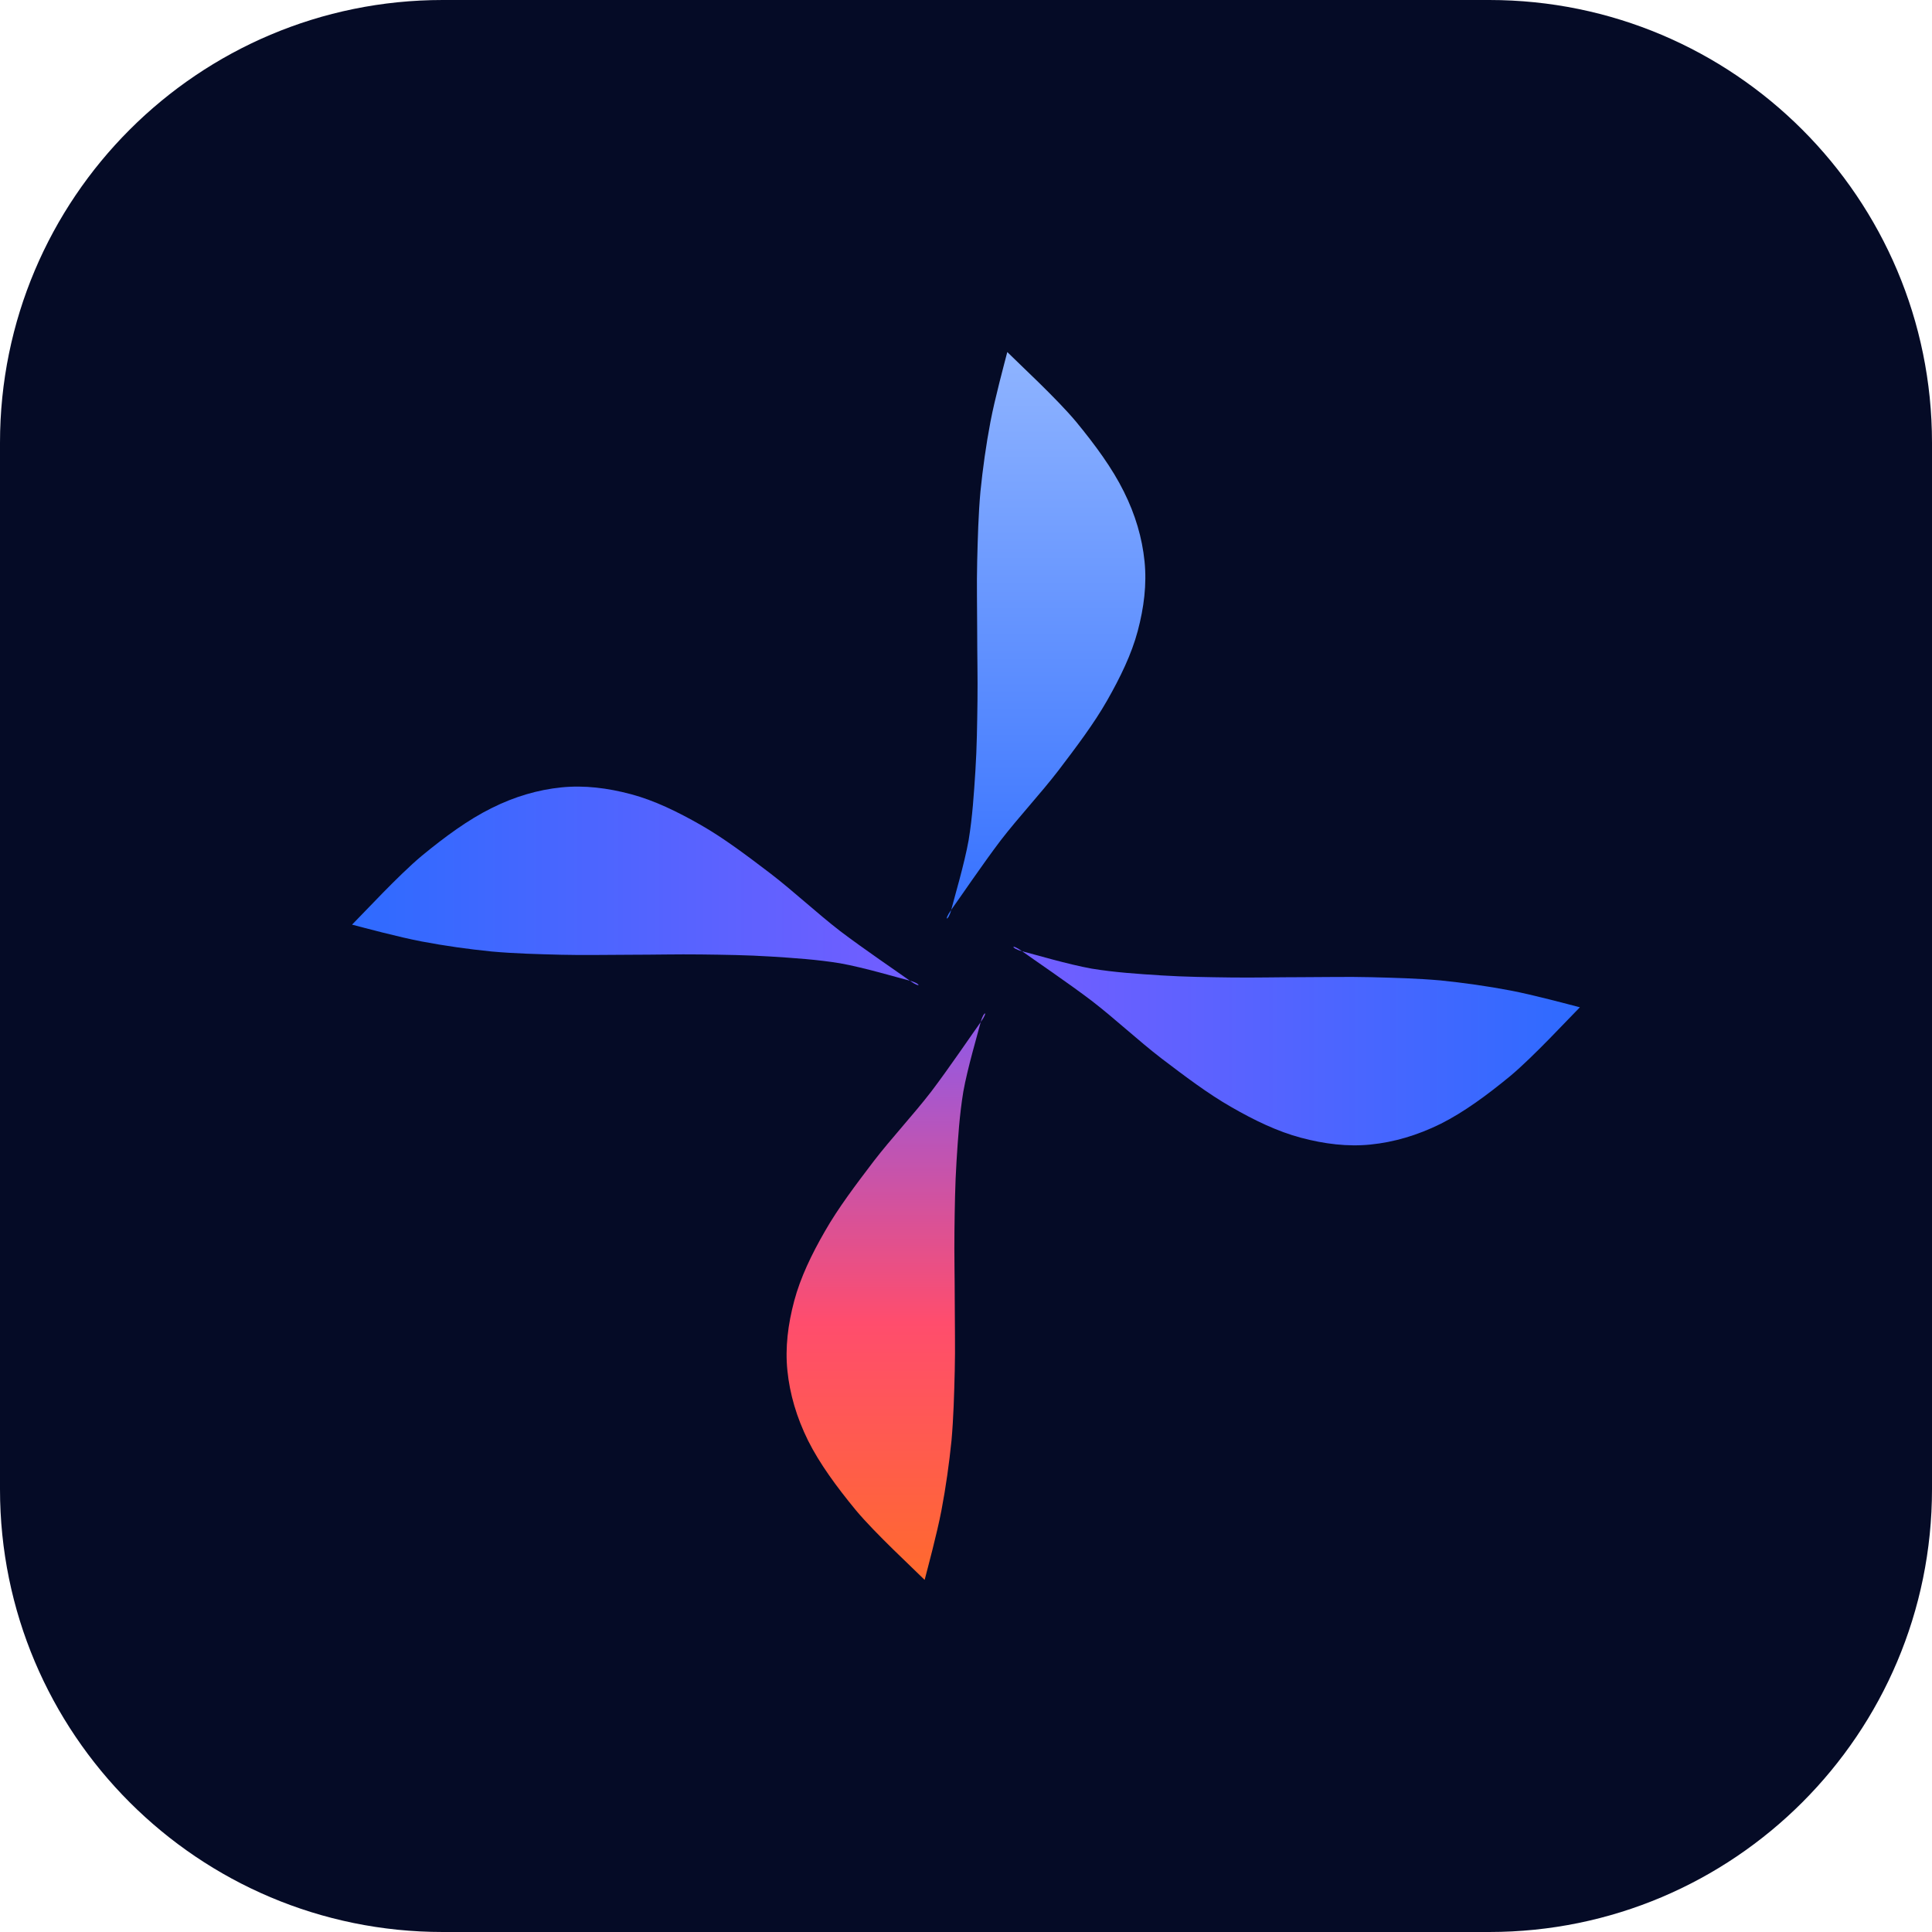
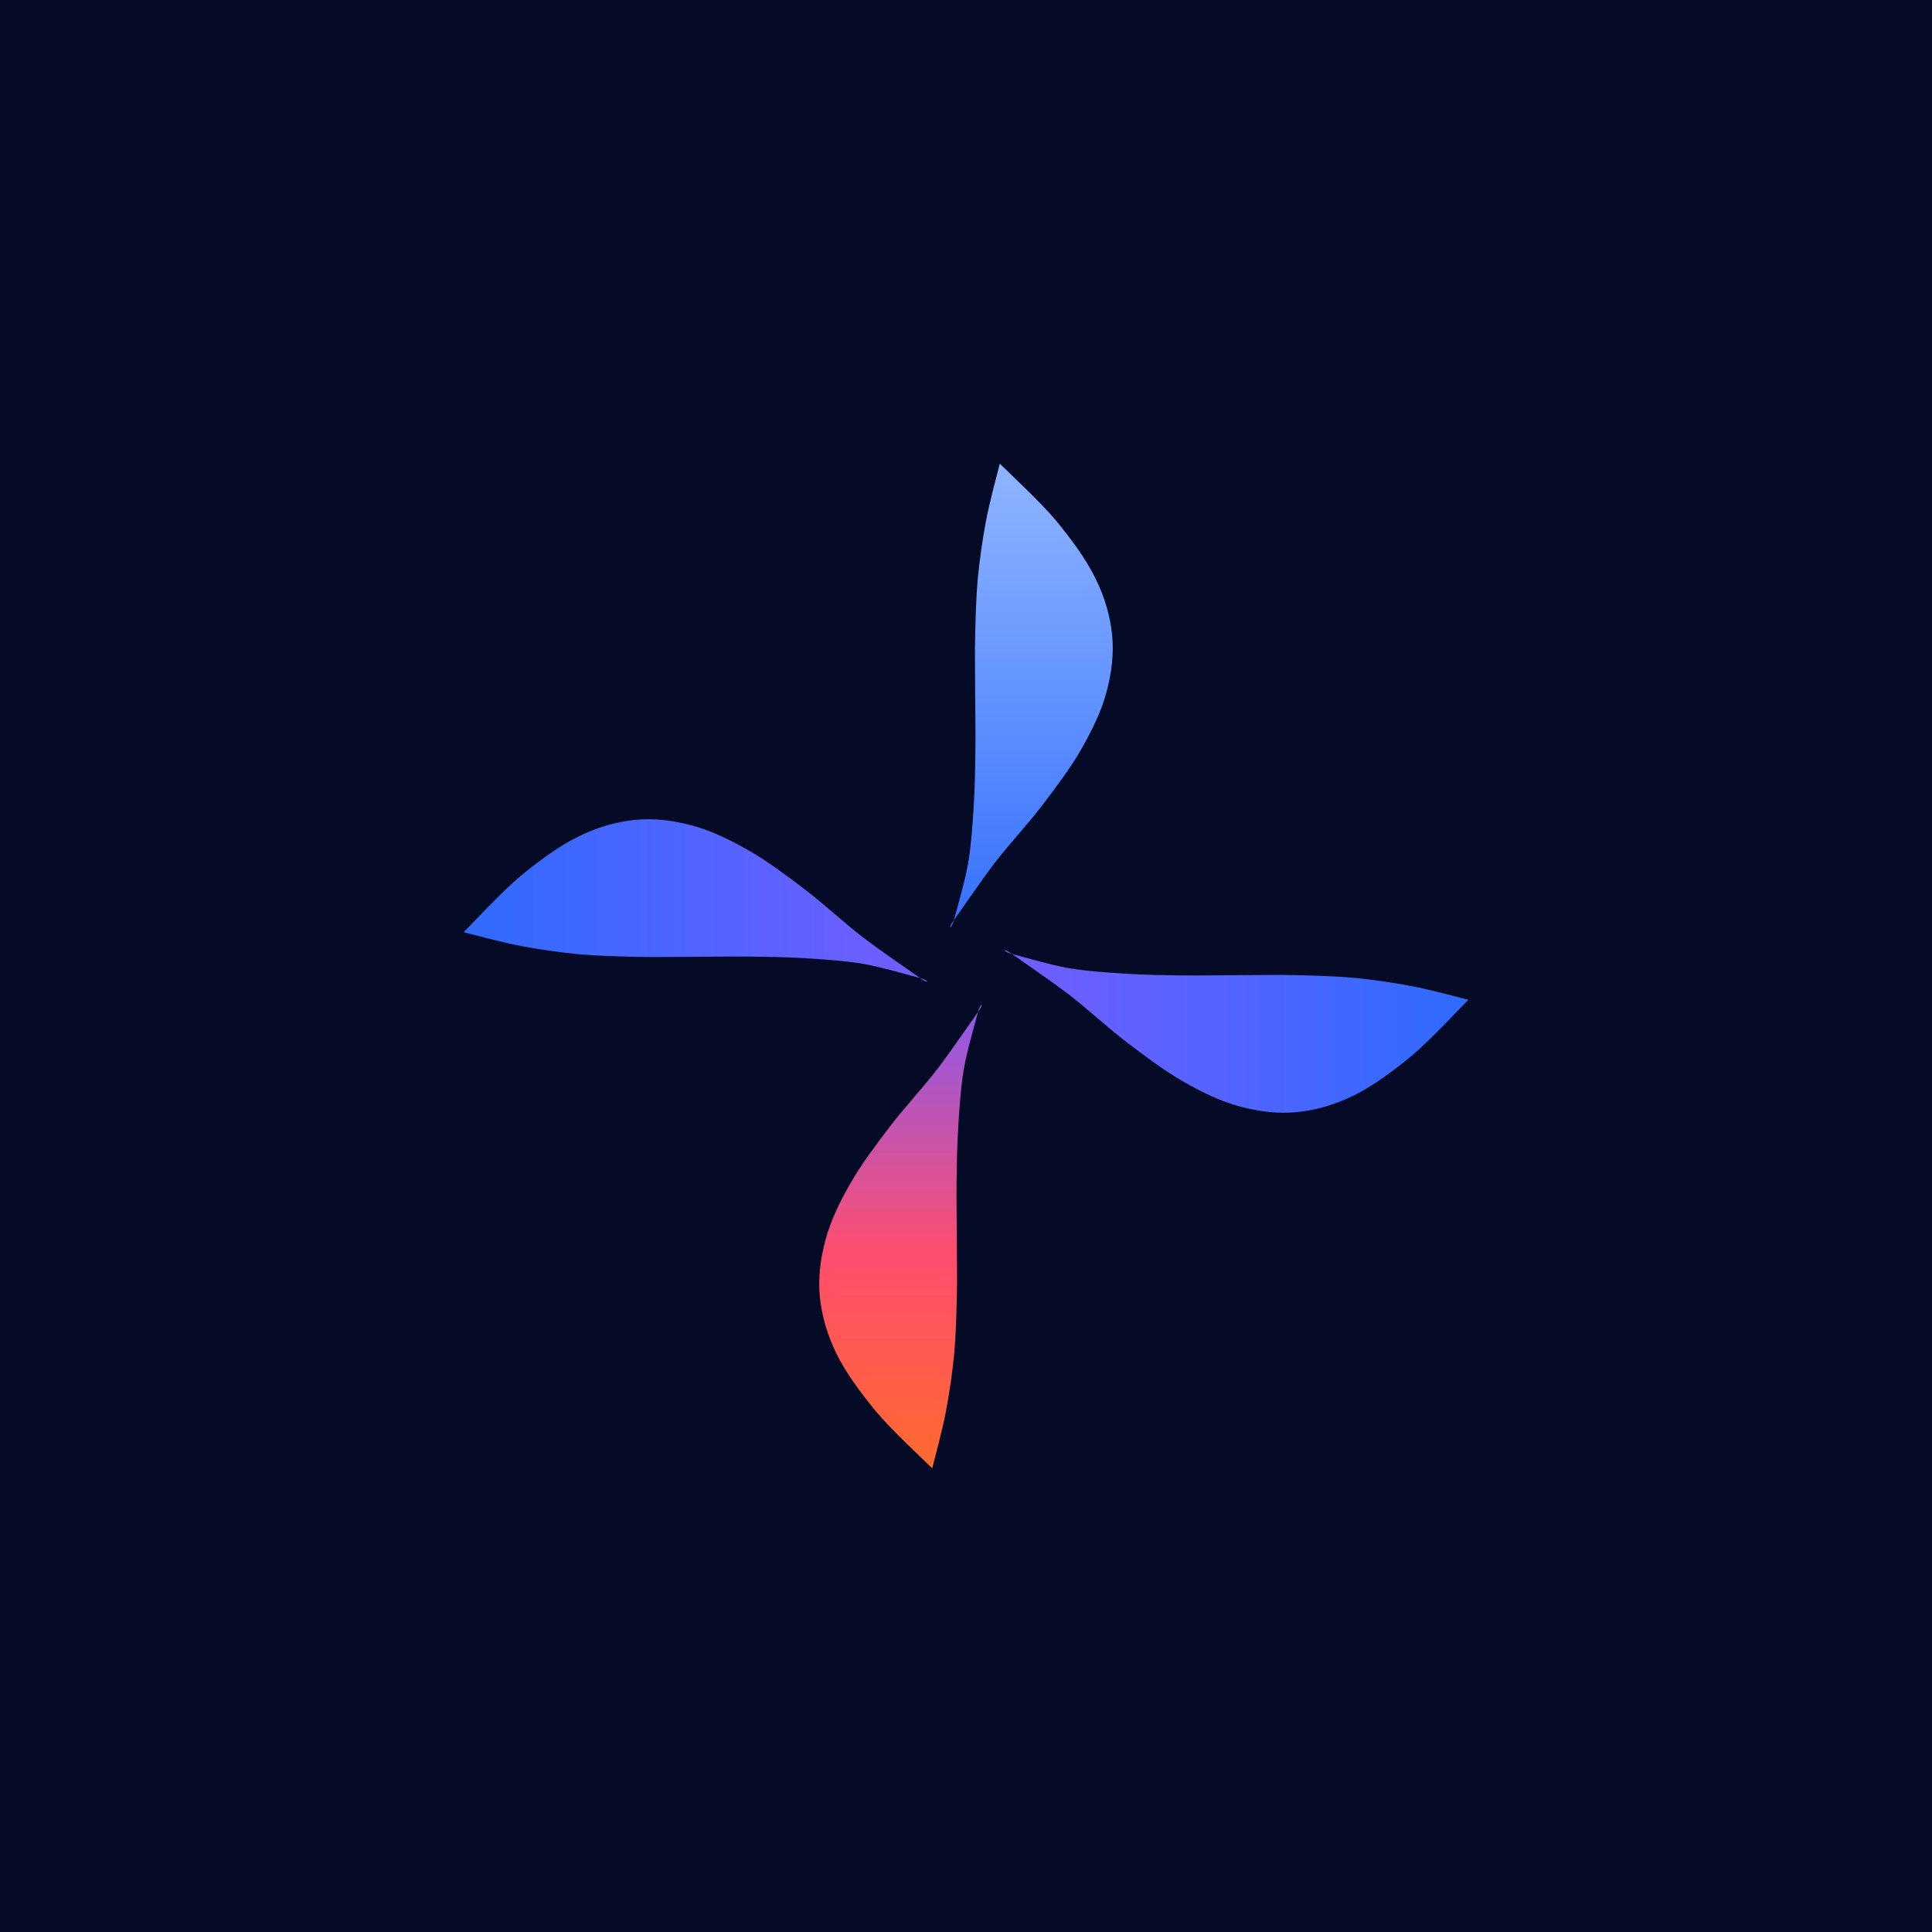
<svg xmlns="http://www.w3.org/2000/svg" viewBox="0 0 48 48">
-   <rect width="48" height="48" rx="11" fill="#050B26" />
-   <g transform="translate(6.4 6.4) scale(0.7333)">
+   <rect width="48" height="48" fill="#050B26" />
+   <g transform="translate(9.6 9.6) scale(0.6)">
    <defs>
      <linearGradient id="gN" x1="24" y1="3.2" x2="24" y2="24" gradientUnits="userSpaceOnUse">
        <stop offset="0" stop-color="#8FB4FF" />
        <stop offset="1" stop-color="#2E6BFF" />
      </linearGradient>
      <linearGradient id="gE" x1="44.8" y1="24" x2="24" y2="24" gradientUnits="userSpaceOnUse">
        <stop offset="0" stop-color="#2E6BFF" />
        <stop offset="1" stop-color="#7A5CFF" />
      </linearGradient>
      <linearGradient id="gW" x1="3.2" y1="24" x2="24" y2="24" gradientUnits="userSpaceOnUse">
        <stop offset="0" stop-color="#2E6BFF" />
        <stop offset="1" stop-color="#7A5CFF" />
      </linearGradient>
      <linearGradient id="gS" x1="24" y1="44.8" x2="24" y2="24" gradientUnits="userSpaceOnUse">
        <stop offset="0" stop-color="#FF6A2D" />
        <stop offset="0.42" stop-color="#FF4D6D" />
        <stop offset="1" stop-color="#7A5CFF" />
      </linearGradient>
    </defs>
    <path d="M25.40 3.20C25.79 3.59 27.07 4.77 27.73 5.56C28.38 6.35 28.96 7.14 29.35 7.93C29.74 8.71 29.97 9.50 30.05 10.29C30.13 11.07 30.03 11.86 29.82 12.65C29.61 13.44 29.23 14.22 28.78 15.01C28.33 15.80 27.73 16.59 27.13 17.38C26.53 18.16 25.79 18.95 25.18 19.74C24.58 20.53 23.78 21.71 23.50 22.10C23.22 22.49 23.40 22.49 23.50 22.10C23.60 21.71 23.95 20.53 24.09 19.74C24.22 18.95 24.27 18.16 24.32 17.38C24.37 16.59 24.38 15.80 24.39 15.01C24.40 14.22 24.38 13.44 24.38 12.65C24.38 11.86 24.36 11.07 24.38 10.29C24.40 9.50 24.42 8.71 24.49 7.93C24.57 7.14 24.68 6.35 24.83 5.56C24.98 4.77 25.30 3.59 25.40 3.20Z" fill="url(#gN)" />
    <path d="M44.80 25.40C44.41 25.79 43.23 27.07 42.44 27.73C41.65 28.38 40.86 28.96 40.08 29.35C39.29 29.74 38.50 29.97 37.71 30.05C36.93 30.13 36.14 30.03 35.35 29.82C34.56 29.61 33.77 29.23 32.99 28.78C32.20 28.33 31.41 27.73 30.62 27.13C29.84 26.53 29.05 25.79 28.26 25.18C27.47 24.58 26.29 23.78 25.90 23.50C25.51 23.22 25.51 23.40 25.90 23.50C26.29 23.60 27.47 23.95 28.26 24.09C29.05 24.22 29.84 24.27 30.62 24.32C31.41 24.37 32.20 24.38 32.99 24.39C33.77 24.40 34.56 24.38 35.35 24.38C36.14 24.38 36.93 24.36 37.71 24.38C38.50 24.40 39.29 24.42 40.08 24.49C40.86 24.57 41.65 24.68 42.44 24.83C43.23 24.98 44.41 25.30 44.80 25.40Z" fill="url(#gE)" />
    <path d="M22.60 44.80C22.21 44.41 20.93 43.23 20.27 42.44C19.62 41.65 19.04 40.86 18.65 40.08C18.26 39.29 18.03 38.50 17.95 37.71C17.87 36.93 17.97 36.14 18.18 35.35C18.39 34.56 18.77 33.77 19.22 32.99C19.67 32.20 20.27 31.41 20.87 30.62C21.47 29.84 22.21 29.05 22.82 28.26C23.42 27.47 24.22 26.29 24.50 25.90C24.78 25.51 24.60 25.51 24.50 25.90C24.40 26.29 24.05 27.47 23.91 28.26C23.78 29.05 23.73 29.84 23.68 30.62C23.63 31.41 23.62 32.20 23.61 32.99C23.60 33.77 23.62 34.56 23.62 35.35C23.62 36.14 23.64 36.93 23.62 37.71C23.60 38.50 23.58 39.29 23.51 40.08C23.43 40.86 23.32 41.65 23.17 42.44C23.02 43.23 22.70 44.41 22.60 44.80Z" fill="url(#gS)" />
    <path d="M3.20 22.60C3.59 22.21 4.77 20.93 5.56 20.27C6.35 19.62 7.14 19.04 7.93 18.65C8.71 18.26 9.50 18.03 10.29 17.95C11.07 17.87 11.86 17.97 12.65 18.18C13.44 18.39 14.22 18.77 15.01 19.22C15.80 19.67 16.59 20.27 17.38 20.87C18.16 21.47 18.95 22.21 19.74 22.82C20.53 23.42 21.71 24.22 22.10 24.50C22.49 24.78 22.49 24.60 22.10 24.50C21.71 24.40 20.53 24.05 19.74 23.91C18.95 23.78 18.16 23.73 17.38 23.68C16.59 23.63 15.80 23.62 15.01 23.61C14.22 23.60 13.44 23.62 12.65 23.62C11.86 23.62 11.07 23.64 10.29 23.62C9.50 23.60 8.71 23.58 7.93 23.51C7.14 23.43 6.35 23.32 5.56 23.17C4.77 23.02 3.59 22.70 3.20 22.60Z" fill="url(#gW)" />
  </g>
</svg>
